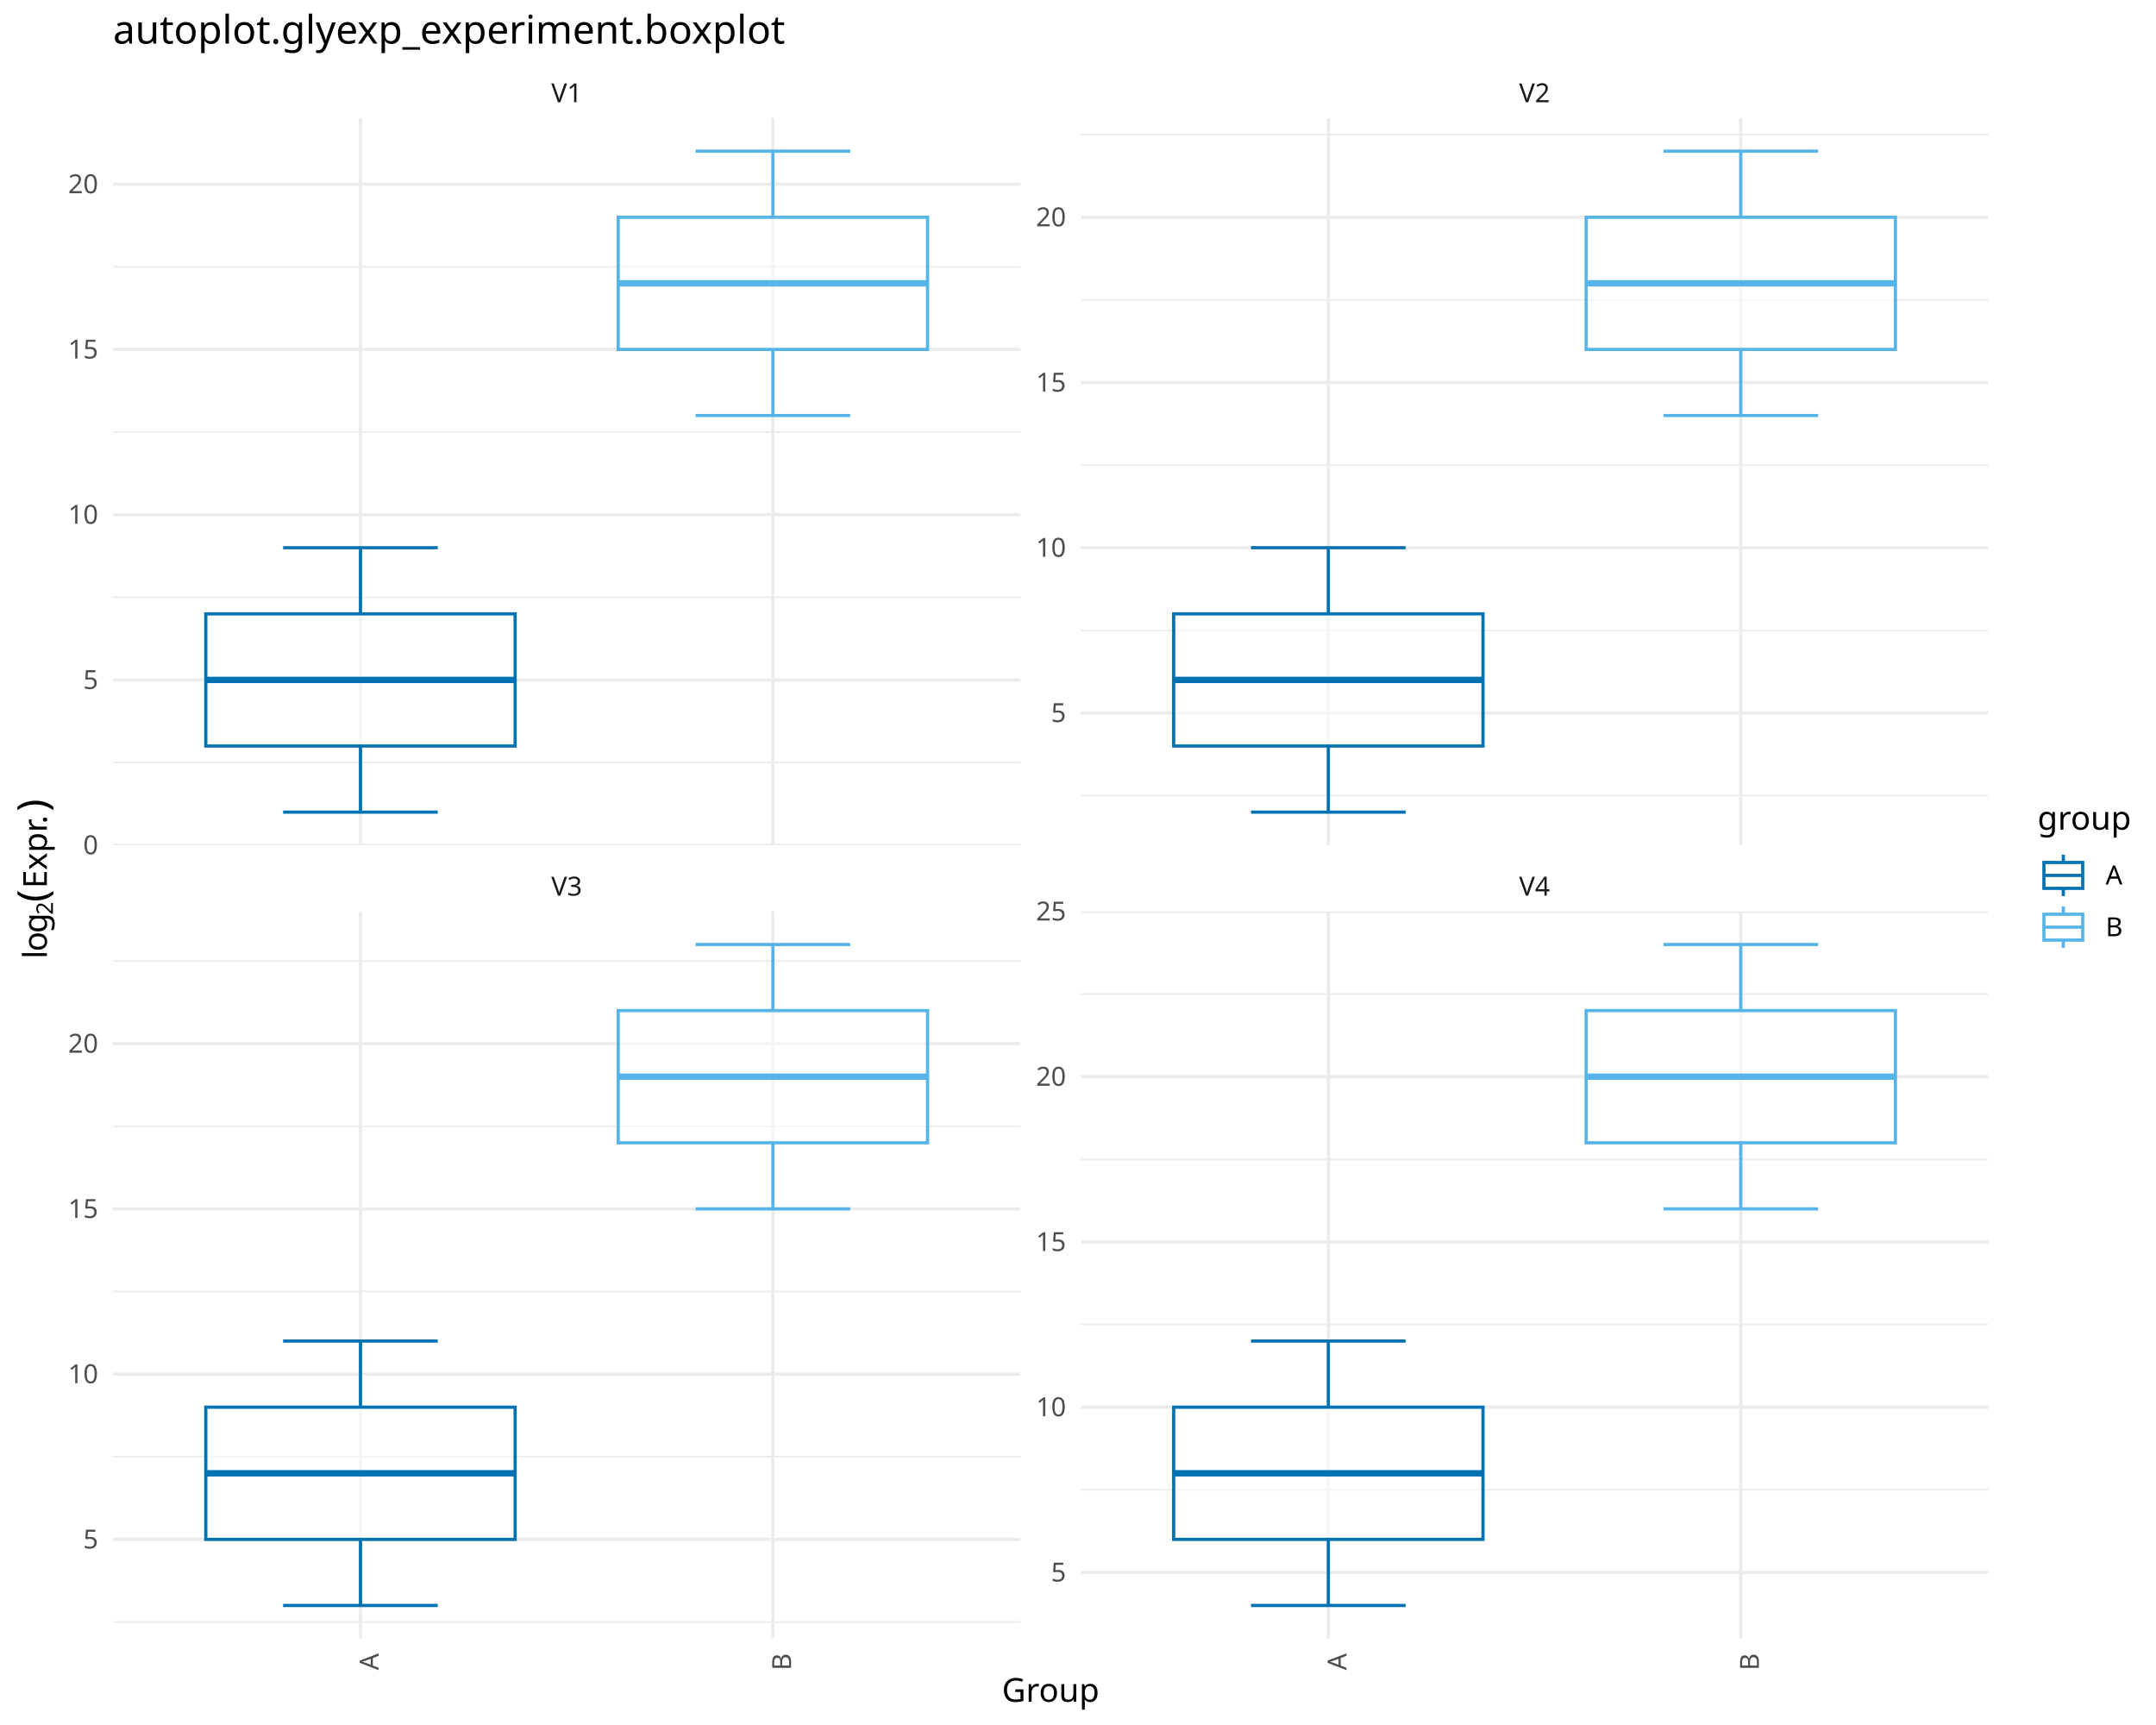
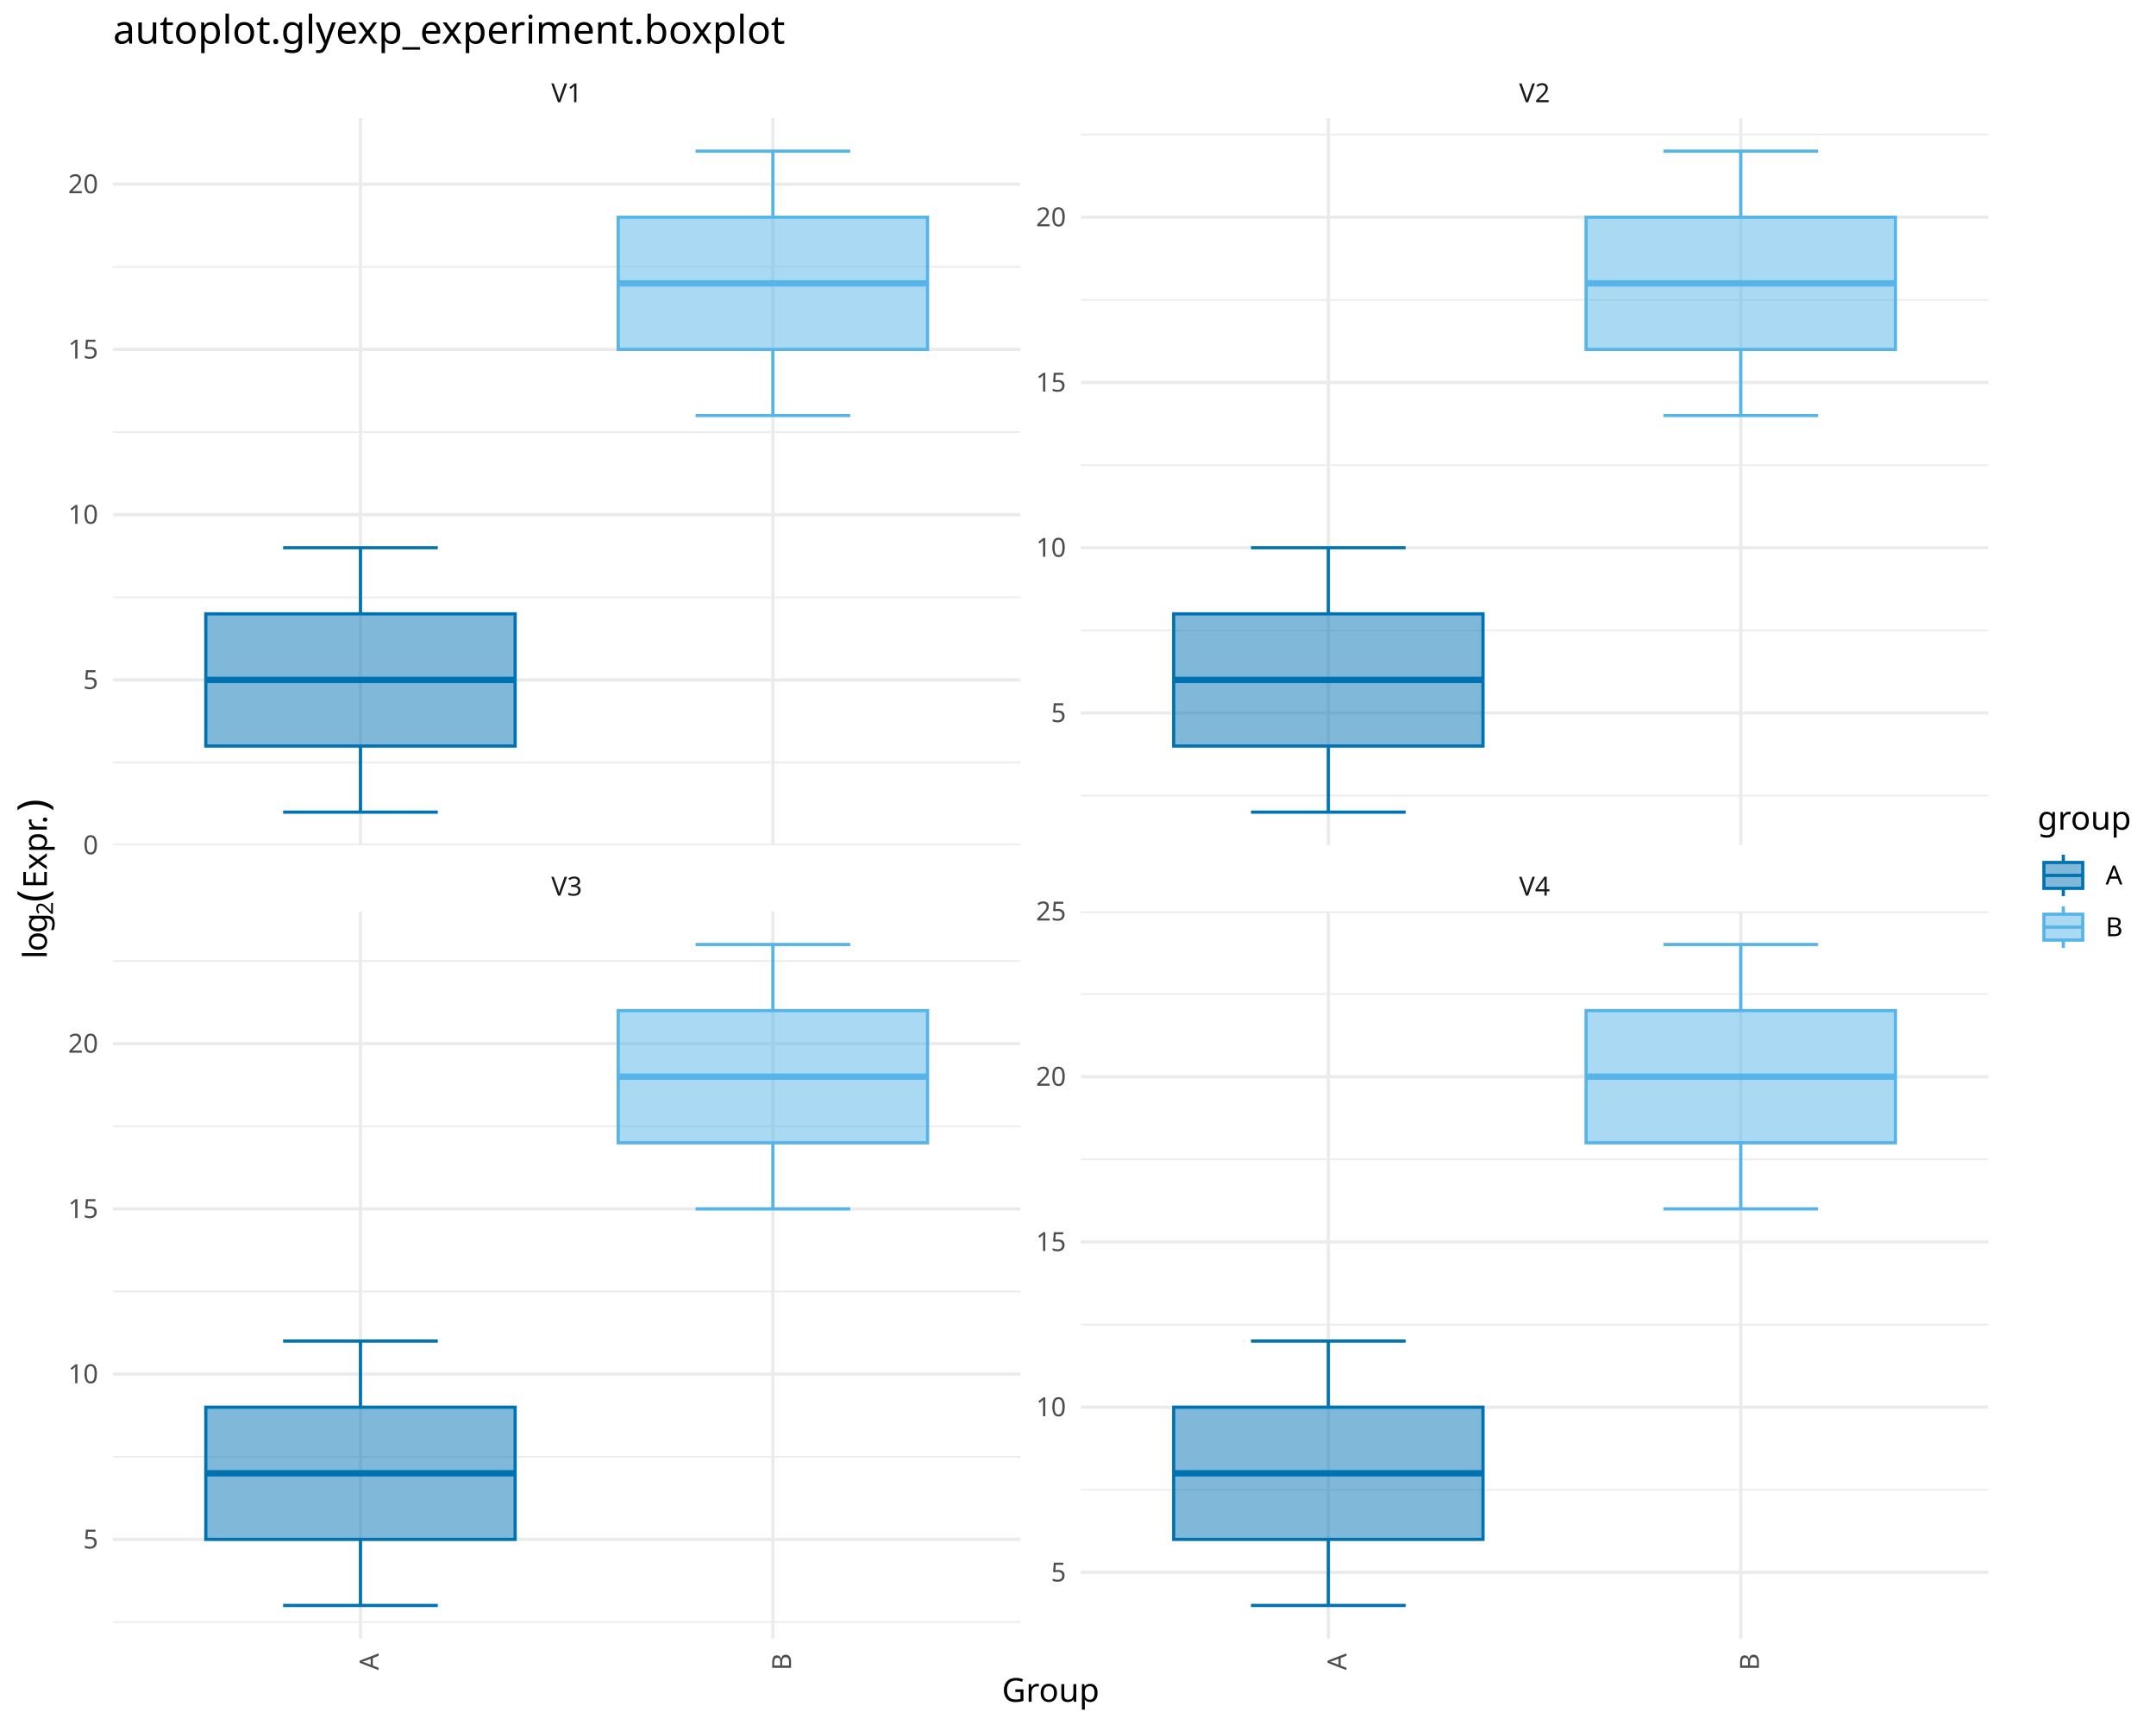
<svg xmlns="http://www.w3.org/2000/svg" class="svglite" data-engine-version="2.0" width="720.00pt" height="576.00pt" viewBox="0 0 720.00 576.00">
  <defs>
    <style type="text/css">
    .svglite line, .svglite polyline, .svglite polygon, .svglite path, .svglite rect, .svglite circle {
      fill: none;
      stroke: #000000;
      stroke-linecap: round;
      stroke-linejoin: round;
      stroke-miterlimit: 10.00;
    }
  </style>
  </defs>
  <rect width="100%" height="100%" style="stroke: none; fill: #FFFFFF;" />
  <defs>
    <clipPath id="cpMC4wMHw3MjAuMDB8MC4wMHw1NzYuMDA=">
      <rect x="0.00" y="0.00" width="720.00" height="576.00" />
    </clipPath>
  </defs>
  <g clip-path="url(#cpMC4wMHw3MjAuMDB8MC4wMHw1NzYuMDA=)">
</g>
  <defs>
    <clipPath id="cpMzcuNzR8MzQwLjc2fDM5LjQzfDI4Mi4yMQ==">
      <rect x="37.74" y="39.43" width="303.02" height="242.78" />
    </clipPath>
  </defs>
  <g clip-path="url(#cpMzcuNzR8MzQwLjc2fDM5LjQzfDI4Mi4yMQ==)">
    <polyline points="37.74,254.63 340.76,254.63 " style="stroke-width: 0.53; stroke: #EBEBEB; stroke-linecap: butt;" />
    <polyline points="37.74,199.45 340.76,199.45 " style="stroke-width: 0.53; stroke: #EBEBEB; stroke-linecap: butt;" />
    <polyline points="37.74,144.27 340.76,144.27 " style="stroke-width: 0.53; stroke: #EBEBEB; stroke-linecap: butt;" />
    <polyline points="37.74,89.09 340.76,89.09 " style="stroke-width: 0.53; stroke: #EBEBEB; stroke-linecap: butt;" />
    <polyline points="37.74,282.21 340.76,282.21 " style="stroke-width: 1.07; stroke: #EBEBEB; stroke-linecap: butt;" />
    <polyline points="37.74,227.04 340.76,227.04 " style="stroke-width: 1.07; stroke: #EBEBEB; stroke-linecap: butt;" />
    <polyline points="37.74,171.86 340.76,171.86 " style="stroke-width: 1.07; stroke: #EBEBEB; stroke-linecap: butt;" />
    <polyline points="37.74,116.68 340.76,116.68 " style="stroke-width: 1.07; stroke: #EBEBEB; stroke-linecap: butt;" />
    <polyline points="37.74,61.50 340.76,61.50 " style="stroke-width: 1.07; stroke: #EBEBEB; stroke-linecap: butt;" />
    <polyline points="120.38,282.21 120.38,39.43 " style="stroke-width: 1.07; stroke: #EBEBEB; stroke-linecap: butt;" />
    <polyline points="258.11,282.21 258.11,39.43 " style="stroke-width: 1.07; stroke: #EBEBEB; stroke-linecap: butt;" />
    <line x1="94.55" y1="182.89" x2="146.20" y2="182.89" style="stroke-width: 1.07; stroke: #0072B2; stroke-linecap: butt;" />
    <line x1="94.55" y1="271.18" x2="146.20" y2="271.18" style="stroke-width: 1.07; stroke: #0072B2; stroke-linecap: butt;" />
    <line x1="120.38" y1="204.97" x2="120.38" y2="182.89" style="stroke-width: 1.07; stroke: #0072B2; stroke-linecap: butt;" />
    <line x1="120.38" y1="249.11" x2="120.38" y2="271.18" style="stroke-width: 1.07; stroke: #0072B2; stroke-linecap: butt;" />
-     <polygon points="68.73,204.97 68.73,249.11 172.03,249.11 172.03,204.97 68.73,204.97 " style="stroke-width: 1.07; stroke: #0072B2; stroke-linecap: butt; stroke-linejoin: miter; fill: #FFFFFF; fill-opacity: 0.50;" />
+     <polygon points="68.73,204.97 68.73,249.11 172.03,249.11 172.03,204.97 68.73,204.97 " style="stroke-width: 1.07; stroke: #0072B2; stroke-linecap: butt; stroke-linejoin: miter; fill: #0072B2; fill-opacity: 0.50;" />
    <line x1="68.73" y1="227.04" x2="172.03" y2="227.04" style="stroke-width: 2.13; stroke: #0072B2; stroke-linecap: butt; stroke-linejoin: miter;" />
    <line x1="232.29" y1="50.47" x2="283.94" y2="50.47" style="stroke-width: 1.07; stroke: #56B4E9; stroke-linecap: butt;" />
    <line x1="232.29" y1="138.75" x2="283.94" y2="138.75" style="stroke-width: 1.07; stroke: #56B4E9; stroke-linecap: butt;" />
    <line x1="258.11" y1="72.54" x2="258.11" y2="50.47" style="stroke-width: 1.07; stroke: #56B4E9; stroke-linecap: butt;" />
    <line x1="258.11" y1="116.68" x2="258.11" y2="138.75" style="stroke-width: 1.07; stroke: #56B4E9; stroke-linecap: butt;" />
-     <polygon points="206.46,72.54 206.46,116.68 309.76,116.68 309.76,72.54 206.46,72.54 " style="stroke-width: 1.07; stroke: #56B4E9; stroke-linecap: butt; stroke-linejoin: miter; fill: #FFFFFF; fill-opacity: 0.50;" />
+     <polygon points="206.46,72.54 206.46,116.68 309.76,116.68 309.76,72.54 206.46,72.54 " style="stroke-width: 1.07; stroke: #56B4E9; stroke-linecap: butt; stroke-linejoin: miter; fill: #56B4E9; fill-opacity: 0.50;" />
    <line x1="206.46" y1="94.61" x2="309.76" y2="94.61" style="stroke-width: 2.13; stroke: #56B4E9; stroke-linecap: butt; stroke-linejoin: miter;" />
  </g>
  <g clip-path="url(#cpMC4wMHw3MjAuMDB8MC4wMHw1NzYuMDA=)">
</g>
  <defs>
    <clipPath id="cpMzcuNzR8MzQwLjc2fDMwNC4zNHw1NDcuMTI=">
      <rect x="37.74" y="304.34" width="303.02" height="242.78" />
    </clipPath>
  </defs>
  <g clip-path="url(#cpMzcuNzR8MzQwLjc2fDMwNC4zNHw1NDcuMTI=)">
    <polyline points="37.74,541.61 340.76,541.61 " style="stroke-width: 0.53; stroke: #EBEBEB; stroke-linecap: butt;" />
    <polyline points="37.74,486.43 340.76,486.43 " style="stroke-width: 0.53; stroke: #EBEBEB; stroke-linecap: butt;" />
    <polyline points="37.74,431.25 340.76,431.25 " style="stroke-width: 0.53; stroke: #EBEBEB; stroke-linecap: butt;" />
    <polyline points="37.74,376.07 340.76,376.07 " style="stroke-width: 0.53; stroke: #EBEBEB; stroke-linecap: butt;" />
    <polyline points="37.74,320.90 340.76,320.90 " style="stroke-width: 0.53; stroke: #EBEBEB; stroke-linecap: butt;" />
    <polyline points="37.74,514.02 340.76,514.02 " style="stroke-width: 1.07; stroke: #EBEBEB; stroke-linecap: butt;" />
    <polyline points="37.74,458.84 340.76,458.84 " style="stroke-width: 1.07; stroke: #EBEBEB; stroke-linecap: butt;" />
    <polyline points="37.74,403.66 340.76,403.66 " style="stroke-width: 1.07; stroke: #EBEBEB; stroke-linecap: butt;" />
    <polyline points="37.74,348.49 340.76,348.49 " style="stroke-width: 1.07; stroke: #EBEBEB; stroke-linecap: butt;" />
    <polyline points="120.38,547.12 120.38,304.34 " style="stroke-width: 1.07; stroke: #EBEBEB; stroke-linecap: butt;" />
    <polyline points="258.11,547.12 258.11,304.34 " style="stroke-width: 1.07; stroke: #EBEBEB; stroke-linecap: butt;" />
    <line x1="94.55" y1="447.80" x2="146.20" y2="447.80" style="stroke-width: 1.07; stroke: #0072B2; stroke-linecap: butt;" />
    <line x1="94.55" y1="536.09" x2="146.20" y2="536.09" style="stroke-width: 1.07; stroke: #0072B2; stroke-linecap: butt;" />
    <line x1="120.38" y1="469.88" x2="120.38" y2="447.80" style="stroke-width: 1.07; stroke: #0072B2; stroke-linecap: butt;" />
    <line x1="120.38" y1="514.02" x2="120.38" y2="536.09" style="stroke-width: 1.07; stroke: #0072B2; stroke-linecap: butt;" />
-     <polygon points="68.73,469.88 68.73,514.02 172.03,514.02 172.03,469.88 68.73,469.88 " style="stroke-width: 1.07; stroke: #0072B2; stroke-linecap: butt; stroke-linejoin: miter; fill: #FFFFFF; fill-opacity: 0.50;" />
+     <polygon points="68.73,469.88 68.73,514.02 172.03,514.02 172.03,469.88 68.73,469.88 " style="stroke-width: 1.07; stroke: #0072B2; stroke-linecap: butt; stroke-linejoin: miter; fill: #0072B2; fill-opacity: 0.50;" />
    <line x1="68.73" y1="491.95" x2="172.03" y2="491.95" style="stroke-width: 2.13; stroke: #0072B2; stroke-linecap: butt; stroke-linejoin: miter;" />
    <line x1="232.29" y1="315.38" x2="283.94" y2="315.38" style="stroke-width: 1.07; stroke: #56B4E9; stroke-linecap: butt;" />
    <line x1="232.29" y1="403.66" x2="283.94" y2="403.66" style="stroke-width: 1.07; stroke: #56B4E9; stroke-linecap: butt;" />
    <line x1="258.11" y1="337.45" x2="258.11" y2="315.38" style="stroke-width: 1.07; stroke: #56B4E9; stroke-linecap: butt;" />
    <line x1="258.11" y1="381.59" x2="258.11" y2="403.66" style="stroke-width: 1.07; stroke: #56B4E9; stroke-linecap: butt;" />
-     <polygon points="206.46,337.45 206.46,381.59 309.76,381.59 309.76,337.45 206.46,337.45 " style="stroke-width: 1.07; stroke: #56B4E9; stroke-linecap: butt; stroke-linejoin: miter; fill: #FFFFFF; fill-opacity: 0.50;" />
+     <polygon points="206.46,337.45 206.46,381.59 309.76,381.59 309.76,337.45 206.46,337.45 " style="stroke-width: 1.07; stroke: #56B4E9; stroke-linecap: butt; stroke-linejoin: miter; fill: #56B4E9; fill-opacity: 0.50;" />
    <line x1="206.46" y1="359.52" x2="309.76" y2="359.52" style="stroke-width: 2.13; stroke: #56B4E9; stroke-linecap: butt; stroke-linejoin: miter;" />
  </g>
  <g clip-path="url(#cpMC4wMHw3MjAuMDB8MC4wMHw1NzYuMDA=)">
</g>
  <defs>
    <clipPath id="cpMzYwLjk2fDY2My45N3wzOS40M3wyODIuMjE=">
      <rect x="360.96" y="39.43" width="303.02" height="242.78" />
    </clipPath>
  </defs>
  <g clip-path="url(#cpMzYwLjk2fDY2My45N3wzOS40M3wyODIuMjE=)">
    <polyline points="360.96,265.66 663.97,265.66 " style="stroke-width: 0.53; stroke: #EBEBEB; stroke-linecap: butt;" />
    <polyline points="360.96,210.48 663.97,210.48 " style="stroke-width: 0.53; stroke: #EBEBEB; stroke-linecap: butt;" />
    <polyline points="360.96,155.31 663.97,155.31 " style="stroke-width: 0.53; stroke: #EBEBEB; stroke-linecap: butt;" />
    <polyline points="360.96,100.13 663.97,100.13 " style="stroke-width: 0.53; stroke: #EBEBEB; stroke-linecap: butt;" />
    <polyline points="360.96,44.95 663.97,44.95 " style="stroke-width: 0.53; stroke: #EBEBEB; stroke-linecap: butt;" />
    <polyline points="360.96,238.07 663.97,238.07 " style="stroke-width: 1.07; stroke: #EBEBEB; stroke-linecap: butt;" />
    <polyline points="360.96,182.89 663.97,182.89 " style="stroke-width: 1.07; stroke: #EBEBEB; stroke-linecap: butt;" />
    <polyline points="360.96,127.72 663.97,127.72 " style="stroke-width: 1.07; stroke: #EBEBEB; stroke-linecap: butt;" />
    <polyline points="360.96,72.54 663.97,72.54 " style="stroke-width: 1.07; stroke: #EBEBEB; stroke-linecap: butt;" />
    <polyline points="443.60,282.21 443.60,39.43 " style="stroke-width: 1.07; stroke: #EBEBEB; stroke-linecap: butt;" />
    <polyline points="581.33,282.21 581.33,39.43 " style="stroke-width: 1.07; stroke: #EBEBEB; stroke-linecap: butt;" />
    <line x1="417.77" y1="182.89" x2="469.42" y2="182.89" style="stroke-width: 1.07; stroke: #0072B2; stroke-linecap: butt;" />
    <line x1="417.77" y1="271.18" x2="469.42" y2="271.18" style="stroke-width: 1.07; stroke: #0072B2; stroke-linecap: butt;" />
    <line x1="443.60" y1="204.97" x2="443.60" y2="182.89" style="stroke-width: 1.07; stroke: #0072B2; stroke-linecap: butt;" />
    <line x1="443.60" y1="249.11" x2="443.60" y2="271.18" style="stroke-width: 1.07; stroke: #0072B2; stroke-linecap: butt;" />
-     <polygon points="391.95,204.97 391.95,249.11 495.25,249.11 495.25,204.97 391.95,204.97 " style="stroke-width: 1.07; stroke: #0072B2; stroke-linecap: butt; stroke-linejoin: miter; fill: #FFFFFF; fill-opacity: 0.50;" />
+     <polygon points="391.95,204.97 391.95,249.11 495.25,249.11 495.25,204.97 391.95,204.97 " style="stroke-width: 1.07; stroke: #0072B2; stroke-linecap: butt; stroke-linejoin: miter; fill: #0072B2; fill-opacity: 0.50;" />
    <line x1="391.95" y1="227.04" x2="495.25" y2="227.04" style="stroke-width: 2.13; stroke: #0072B2; stroke-linecap: butt; stroke-linejoin: miter;" />
    <line x1="555.51" y1="50.47" x2="607.16" y2="50.47" style="stroke-width: 1.07; stroke: #56B4E9; stroke-linecap: butt;" />
    <line x1="555.51" y1="138.75" x2="607.16" y2="138.75" style="stroke-width: 1.07; stroke: #56B4E9; stroke-linecap: butt;" />
    <line x1="581.33" y1="72.54" x2="581.33" y2="50.47" style="stroke-width: 1.07; stroke: #56B4E9; stroke-linecap: butt;" />
    <line x1="581.33" y1="116.68" x2="581.33" y2="138.75" style="stroke-width: 1.07; stroke: #56B4E9; stroke-linecap: butt;" />
-     <polygon points="529.68,72.54 529.68,116.68 632.98,116.68 632.98,72.54 529.68,72.54 " style="stroke-width: 1.07; stroke: #56B4E9; stroke-linecap: butt; stroke-linejoin: miter; fill: #FFFFFF; fill-opacity: 0.50;" />
+     <polygon points="529.68,72.54 529.68,116.68 632.98,116.68 632.98,72.54 529.68,72.54 " style="stroke-width: 1.07; stroke: #56B4E9; stroke-linecap: butt; stroke-linejoin: miter; fill: #56B4E9; fill-opacity: 0.50;" />
    <line x1="529.68" y1="94.61" x2="632.98" y2="94.61" style="stroke-width: 2.13; stroke: #56B4E9; stroke-linecap: butt; stroke-linejoin: miter;" />
  </g>
  <g clip-path="url(#cpMC4wMHw3MjAuMDB8MC4wMHw1NzYuMDA=)">
</g>
  <defs>
    <clipPath id="cpMzYwLjk2fDY2My45N3wzMDQuMzR8NTQ3LjEy">
      <rect x="360.96" y="304.34" width="303.02" height="242.78" />
    </clipPath>
  </defs>
  <g clip-path="url(#cpMzYwLjk2fDY2My45N3wzMDQuMzR8NTQ3LjEy)">
    <polyline points="360.96,497.46 663.97,497.46 " style="stroke-width: 0.53; stroke: #EBEBEB; stroke-linecap: butt;" />
    <polyline points="360.96,442.29 663.97,442.29 " style="stroke-width: 0.53; stroke: #EBEBEB; stroke-linecap: butt;" />
    <polyline points="360.96,387.11 663.97,387.11 " style="stroke-width: 0.53; stroke: #EBEBEB; stroke-linecap: butt;" />
    <polyline points="360.96,331.93 663.97,331.93 " style="stroke-width: 0.53; stroke: #EBEBEB; stroke-linecap: butt;" />
    <polyline points="360.96,525.05 663.97,525.05 " style="stroke-width: 1.07; stroke: #EBEBEB; stroke-linecap: butt;" />
    <polyline points="360.96,469.88 663.97,469.88 " style="stroke-width: 1.07; stroke: #EBEBEB; stroke-linecap: butt;" />
    <polyline points="360.96,414.70 663.97,414.70 " style="stroke-width: 1.07; stroke: #EBEBEB; stroke-linecap: butt;" />
    <polyline points="360.96,359.52 663.97,359.52 " style="stroke-width: 1.07; stroke: #EBEBEB; stroke-linecap: butt;" />
    <polyline points="360.96,304.34 663.97,304.34 " style="stroke-width: 1.07; stroke: #EBEBEB; stroke-linecap: butt;" />
    <polyline points="443.60,547.12 443.60,304.34 " style="stroke-width: 1.07; stroke: #EBEBEB; stroke-linecap: butt;" />
    <polyline points="581.33,547.12 581.33,304.34 " style="stroke-width: 1.07; stroke: #EBEBEB; stroke-linecap: butt;" />
    <line x1="417.77" y1="447.80" x2="469.42" y2="447.80" style="stroke-width: 1.07; stroke: #0072B2; stroke-linecap: butt;" />
    <line x1="417.77" y1="536.09" x2="469.42" y2="536.09" style="stroke-width: 1.07; stroke: #0072B2; stroke-linecap: butt;" />
    <line x1="443.60" y1="469.88" x2="443.60" y2="447.80" style="stroke-width: 1.07; stroke: #0072B2; stroke-linecap: butt;" />
    <line x1="443.60" y1="514.02" x2="443.60" y2="536.09" style="stroke-width: 1.07; stroke: #0072B2; stroke-linecap: butt;" />
-     <polygon points="391.95,469.88 391.95,514.02 495.25,514.02 495.25,469.88 391.95,469.88 " style="stroke-width: 1.07; stroke: #0072B2; stroke-linecap: butt; stroke-linejoin: miter; fill: #FFFFFF; fill-opacity: 0.50;" />
+     <polygon points="391.95,469.88 391.95,514.02 495.25,514.02 495.25,469.88 391.95,469.88 " style="stroke-width: 1.07; stroke: #0072B2; stroke-linecap: butt; stroke-linejoin: miter; fill: #0072B2; fill-opacity: 0.50;" />
    <line x1="391.95" y1="491.95" x2="495.25" y2="491.95" style="stroke-width: 2.13; stroke: #0072B2; stroke-linecap: butt; stroke-linejoin: miter;" />
    <line x1="555.51" y1="315.38" x2="607.16" y2="315.38" style="stroke-width: 1.07; stroke: #56B4E9; stroke-linecap: butt;" />
    <line x1="555.51" y1="403.66" x2="607.16" y2="403.66" style="stroke-width: 1.07; stroke: #56B4E9; stroke-linecap: butt;" />
    <line x1="581.33" y1="337.45" x2="581.33" y2="315.38" style="stroke-width: 1.07; stroke: #56B4E9; stroke-linecap: butt;" />
    <line x1="581.33" y1="381.59" x2="581.33" y2="403.66" style="stroke-width: 1.07; stroke: #56B4E9; stroke-linecap: butt;" />
-     <polygon points="529.68,337.45 529.68,381.59 632.98,381.59 632.98,337.45 529.68,337.45 " style="stroke-width: 1.07; stroke: #56B4E9; stroke-linecap: butt; stroke-linejoin: miter; fill: #FFFFFF; fill-opacity: 0.50;" />
+     <polygon points="529.68,337.45 529.68,381.59 632.98,381.59 632.98,337.45 529.68,337.45 " style="stroke-width: 1.07; stroke: #56B4E9; stroke-linecap: butt; stroke-linejoin: miter; fill: #56B4E9; fill-opacity: 0.50;" />
    <line x1="529.68" y1="359.52" x2="632.98" y2="359.52" style="stroke-width: 2.13; stroke: #56B4E9; stroke-linecap: butt; stroke-linejoin: miter;" />
  </g>
  <g clip-path="url(#cpMC4wMHw3MjAuMDB8MC4wMHw1NzYuMDA=)">
</g>
  <defs>
    <clipPath id="cpMzcuNzR8MzQwLjc2fDI4Ny42OXwzMDQuMzQ=">
      <rect x="37.74" y="287.69" width="303.02" height="16.65" />
    </clipPath>
  </defs>
  <g clip-path="url(#cpMzcuNzR8MzQwLjc2fDI4Ny42OXwzMDQuMzQ=)">
    <text x="189.25" y="299.05" text-anchor="middle" style="font-size: 8.80px; fill: #1A1A1A; font-family: sans;" textLength="10.77px" lengthAdjust="spacingAndGlyphs">V3</text>
  </g>
  <g clip-path="url(#cpMC4wMHw3MjAuMDB8MC4wMHw1NzYuMDA=)">
</g>
  <defs>
    <clipPath id="cpMzYwLjk2fDY2My45N3wyODcuNjl8MzA0LjM0">
      <rect x="360.96" y="287.69" width="303.02" height="16.65" />
    </clipPath>
  </defs>
  <g clip-path="url(#cpMzYwLjk2fDY2My45N3wyODcuNjl8MzA0LjM0)">
    <text x="512.46" y="299.05" text-anchor="middle" style="font-size: 8.80px; fill: #1A1A1A; font-family: sans;" textLength="10.77px" lengthAdjust="spacingAndGlyphs">V4</text>
  </g>
  <g clip-path="url(#cpMC4wMHw3MjAuMDB8MC4wMHw1NzYuMDA=)">
</g>
  <defs>
    <clipPath id="cpMzcuNzR8MzQwLjc2fDIyLjc4fDM5LjQz">
      <rect x="37.74" y="22.78" width="303.02" height="16.65" />
    </clipPath>
  </defs>
  <g clip-path="url(#cpMzcuNzR8MzQwLjc2fDIyLjc4fDM5LjQz)">
    <text x="189.25" y="34.14" text-anchor="middle" style="font-size: 8.80px; fill: #1A1A1A; font-family: sans;" textLength="10.77px" lengthAdjust="spacingAndGlyphs">V1</text>
  </g>
  <g clip-path="url(#cpMC4wMHw3MjAuMDB8MC4wMHw1NzYuMDA=)">
</g>
  <defs>
    <clipPath id="cpMzYwLjk2fDY2My45N3wyMi43OHwzOS40Mw==">
      <rect x="360.96" y="22.78" width="303.02" height="16.65" />
    </clipPath>
  </defs>
  <g clip-path="url(#cpMzYwLjk2fDY2My45N3wyMi43OHwzOS40Mw==)">
    <text x="512.46" y="34.14" text-anchor="middle" style="font-size: 8.80px; fill: #1A1A1A; font-family: sans;" textLength="10.77px" lengthAdjust="spacingAndGlyphs">V2</text>
  </g>
  <g clip-path="url(#cpMC4wMHw3MjAuMDB8MC4wMHw1NzYuMDA=)">
    <text transform="translate(126.44,552.06) rotate(-90)" text-anchor="end" style="font-size: 8.80px; fill: #4D4D4D; font-family: sans;" textLength="5.87px" lengthAdjust="spacingAndGlyphs">A</text>
    <text transform="translate(264.17,552.06) rotate(-90)" text-anchor="end" style="font-size: 8.80px; fill: #4D4D4D; font-family: sans;" textLength="5.87px" lengthAdjust="spacingAndGlyphs">B</text>
    <text transform="translate(449.65,552.06) rotate(-90)" text-anchor="end" style="font-size: 8.80px; fill: #4D4D4D; font-family: sans;" textLength="5.87px" lengthAdjust="spacingAndGlyphs">A</text>
    <text transform="translate(587.39,552.06) rotate(-90)" text-anchor="end" style="font-size: 8.80px; fill: #4D4D4D; font-family: sans;" textLength="5.87px" lengthAdjust="spacingAndGlyphs">B</text>
    <text x="356.02" y="241.10" text-anchor="end" style="font-size: 8.80px; fill: #4D4D4D; font-family: sans;" textLength="4.89px" lengthAdjust="spacingAndGlyphs">5</text>
    <text x="356.02" y="185.92" text-anchor="end" style="font-size: 8.80px; fill: #4D4D4D; font-family: sans;" textLength="9.79px" lengthAdjust="spacingAndGlyphs">10</text>
    <text x="356.02" y="130.75" text-anchor="end" style="font-size: 8.80px; fill: #4D4D4D; font-family: sans;" textLength="9.79px" lengthAdjust="spacingAndGlyphs">15</text>
    <text x="356.02" y="75.57" text-anchor="end" style="font-size: 8.80px; fill: #4D4D4D; font-family: sans;" textLength="9.79px" lengthAdjust="spacingAndGlyphs">20</text>
    <text x="356.02" y="528.08" text-anchor="end" style="font-size: 8.80px; fill: #4D4D4D; font-family: sans;" textLength="4.89px" lengthAdjust="spacingAndGlyphs">5</text>
    <text x="356.02" y="472.90" text-anchor="end" style="font-size: 8.80px; fill: #4D4D4D; font-family: sans;" textLength="9.79px" lengthAdjust="spacingAndGlyphs">10</text>
    <text x="356.02" y="417.73" text-anchor="end" style="font-size: 8.80px; fill: #4D4D4D; font-family: sans;" textLength="9.79px" lengthAdjust="spacingAndGlyphs">15</text>
    <text x="356.02" y="362.55" text-anchor="end" style="font-size: 8.80px; fill: #4D4D4D; font-family: sans;" textLength="9.79px" lengthAdjust="spacingAndGlyphs">20</text>
    <text x="356.02" y="307.37" text-anchor="end" style="font-size: 8.80px; fill: #4D4D4D; font-family: sans;" textLength="9.79px" lengthAdjust="spacingAndGlyphs">25</text>
    <text x="32.81" y="285.24" text-anchor="end" style="font-size: 8.80px; fill: #4D4D4D; font-family: sans;" textLength="4.89px" lengthAdjust="spacingAndGlyphs">0</text>
    <text x="32.81" y="230.06" text-anchor="end" style="font-size: 8.80px; fill: #4D4D4D; font-family: sans;" textLength="4.89px" lengthAdjust="spacingAndGlyphs">5</text>
    <text x="32.81" y="174.89" text-anchor="end" style="font-size: 8.80px; fill: #4D4D4D; font-family: sans;" textLength="9.79px" lengthAdjust="spacingAndGlyphs">10</text>
    <text x="32.81" y="119.71" text-anchor="end" style="font-size: 8.80px; fill: #4D4D4D; font-family: sans;" textLength="9.79px" lengthAdjust="spacingAndGlyphs">15</text>
    <text x="32.81" y="64.53" text-anchor="end" style="font-size: 8.80px; fill: #4D4D4D; font-family: sans;" textLength="9.79px" lengthAdjust="spacingAndGlyphs">20</text>
    <text x="32.81" y="517.05" text-anchor="end" style="font-size: 8.80px; fill: #4D4D4D; font-family: sans;" textLength="4.89px" lengthAdjust="spacingAndGlyphs">5</text>
    <text x="32.81" y="461.87" text-anchor="end" style="font-size: 8.80px; fill: #4D4D4D; font-family: sans;" textLength="9.79px" lengthAdjust="spacingAndGlyphs">10</text>
    <text x="32.81" y="406.69" text-anchor="end" style="font-size: 8.80px; fill: #4D4D4D; font-family: sans;" textLength="9.79px" lengthAdjust="spacingAndGlyphs">15</text>
    <text x="32.81" y="351.51" text-anchor="end" style="font-size: 8.80px; fill: #4D4D4D; font-family: sans;" textLength="9.79px" lengthAdjust="spacingAndGlyphs">20</text>
    <text x="350.86" y="568.24" text-anchor="middle" style="font-size: 11.00px; font-family: sans;" textLength="30.58px" lengthAdjust="spacingAndGlyphs">Group</text>
    <text transform="translate(15.64,320.17) rotate(-90)" style="font-size: 11.00px; font-family: sans;" textLength="2.44px" lengthAdjust="spacingAndGlyphs">l</text>
    <text transform="translate(15.64,317.73) rotate(-90)" style="font-size: 11.00px; font-family: sans;" textLength="6.12px" lengthAdjust="spacingAndGlyphs">o</text>
    <text transform="translate(15.64,311.61) rotate(-90)" style="font-size: 11.00px; font-family: sans;" textLength="6.12px" lengthAdjust="spacingAndGlyphs">g</text>
    <text transform="translate(17.68,305.50) rotate(-90)" style="font-size: 7.70px; font-family: sans;" textLength="4.28px" lengthAdjust="spacingAndGlyphs">2</text>
    <text transform="translate(15.64,301.21) rotate(-90)" style="font-size: 13.75px; font-family: sans;" textLength="4.58px" lengthAdjust="spacingAndGlyphs">(</text>
    <text transform="translate(15.64,296.63) rotate(-90)" style="font-size: 11.00px; font-family: sans;" textLength="25.68px" lengthAdjust="spacingAndGlyphs">Expr.</text>
    <text transform="translate(15.64,270.95) rotate(-90)" style="font-size: 13.75px; font-family: sans;" textLength="4.57px" lengthAdjust="spacingAndGlyphs">)</text>
    <text x="680.41" y="277.04" style="font-size: 11.00px; font-family: sans;" textLength="28.14px" lengthAdjust="spacingAndGlyphs">group</text>
    <polyline points="689.05,299.22 689.05,296.63 " style="stroke-width: 1.07; stroke: #0072B2; stroke-linecap: butt; stroke-linejoin: miter;" />
    <polyline points="689.05,287.99 689.05,285.39 " style="stroke-width: 1.07; stroke: #0072B2; stroke-linecap: butt; stroke-linejoin: miter;" />
-     <rect x="682.57" y="287.99" width="12.96" height="8.64" style="stroke-width: 1.07; stroke: #0072B2; stroke-linecap: butt; stroke-linejoin: miter; fill: #FFFFFF; fill-opacity: 0.50;" />
+     <rect x="682.57" y="287.99" width="12.96" height="8.64" style="stroke-width: 1.07; stroke: #0072B2; stroke-linecap: butt; stroke-linejoin: miter; fill: #0072B2; fill-opacity: 0.50;" />
    <polyline points="682.57,292.31 695.53,292.31 " style="stroke-width: 1.07; stroke: #0072B2; stroke-linecap: butt; stroke-linejoin: miter;" />
    <polyline points="689.05,316.50 689.05,313.91 " style="stroke-width: 1.07; stroke: #56B4E9; stroke-linecap: butt; stroke-linejoin: miter;" />
    <polyline points="689.05,305.27 689.05,302.67 " style="stroke-width: 1.07; stroke: #56B4E9; stroke-linecap: butt; stroke-linejoin: miter;" />
-     <rect x="682.57" y="305.27" width="12.96" height="8.64" style="stroke-width: 1.07; stroke: #56B4E9; stroke-linecap: butt; stroke-linejoin: miter; fill: #FFFFFF; fill-opacity: 0.50;" />
+     <rect x="682.57" y="305.27" width="12.96" height="8.64" style="stroke-width: 1.07; stroke: #56B4E9; stroke-linecap: butt; stroke-linejoin: miter; fill: #56B4E9; fill-opacity: 0.50;" />
    <polyline points="682.57,309.59 695.53,309.59 " style="stroke-width: 1.07; stroke: #56B4E9; stroke-linecap: butt; stroke-linejoin: miter;" />
    <text x="703.17" y="295.33" style="font-size: 8.80px; font-family: sans;" textLength="5.87px" lengthAdjust="spacingAndGlyphs">A</text>
    <text x="703.17" y="312.61" style="font-size: 8.80px; font-family: sans;" textLength="5.87px" lengthAdjust="spacingAndGlyphs">B</text>
    <text x="37.74" y="14.56" style="font-size: 13.20px; font-family: sans;" textLength="207.69px" lengthAdjust="spacingAndGlyphs">autoplot.glyexp_experiment.boxplot</text>
  </g>
</svg>
